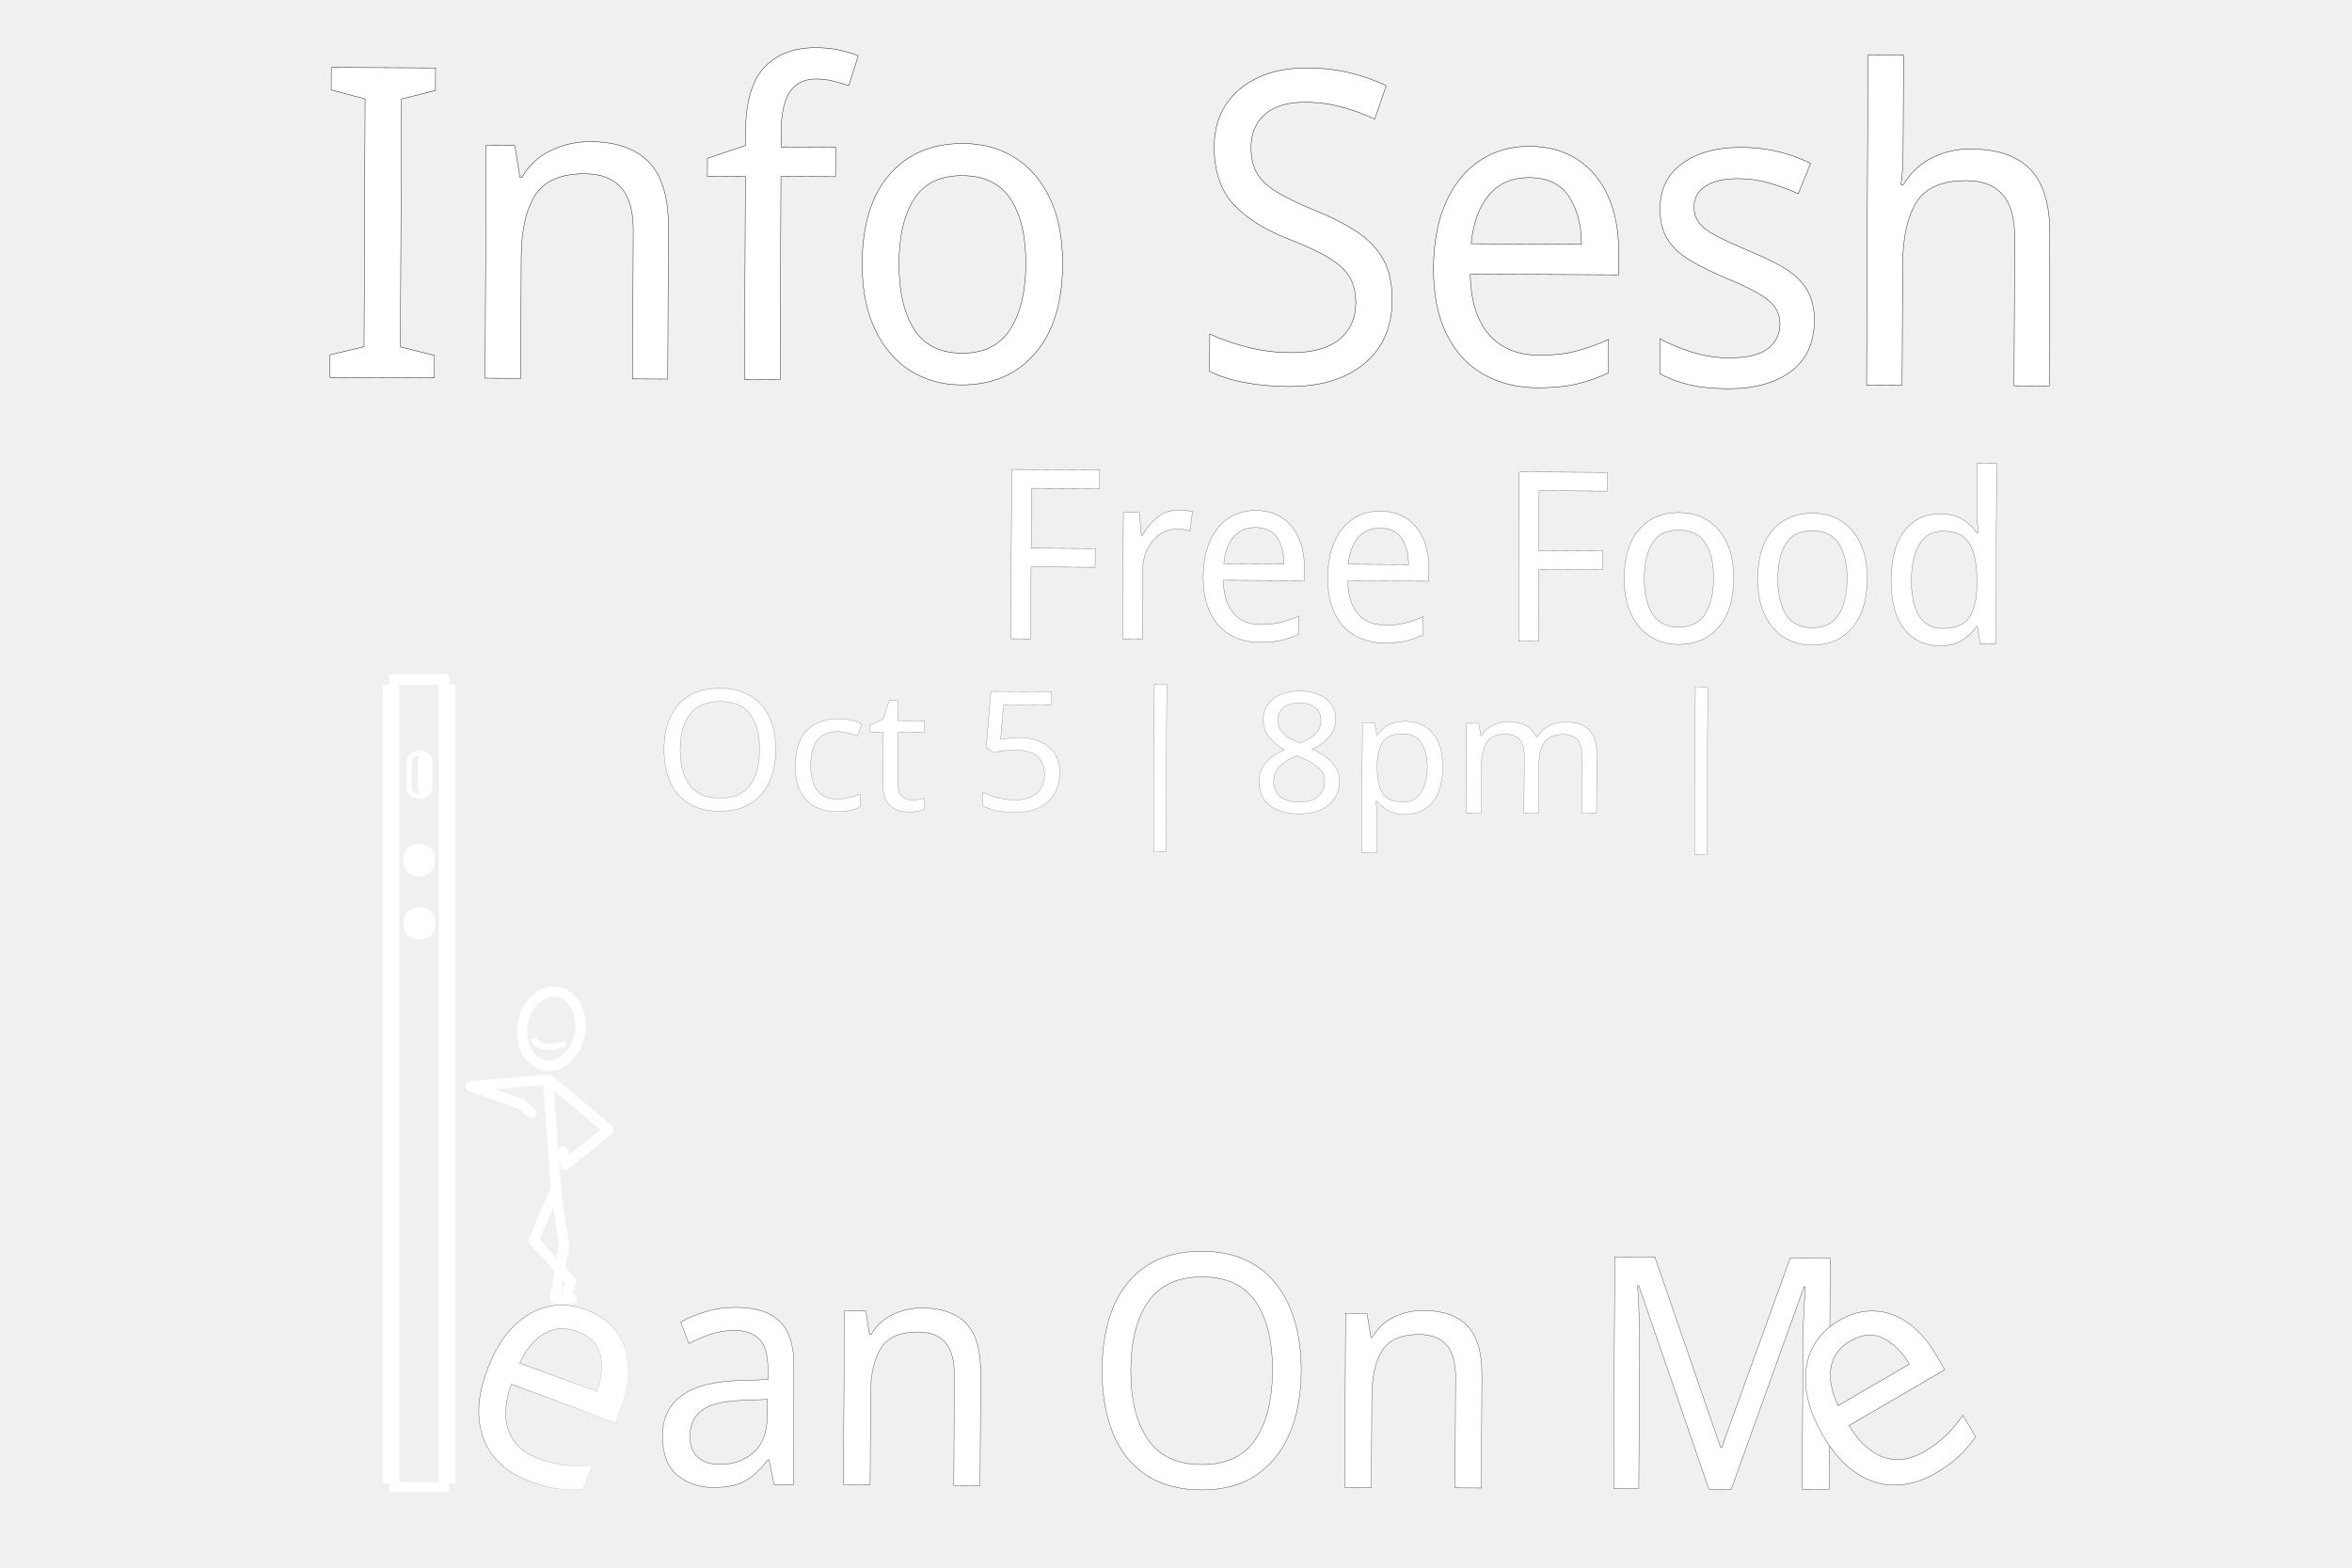
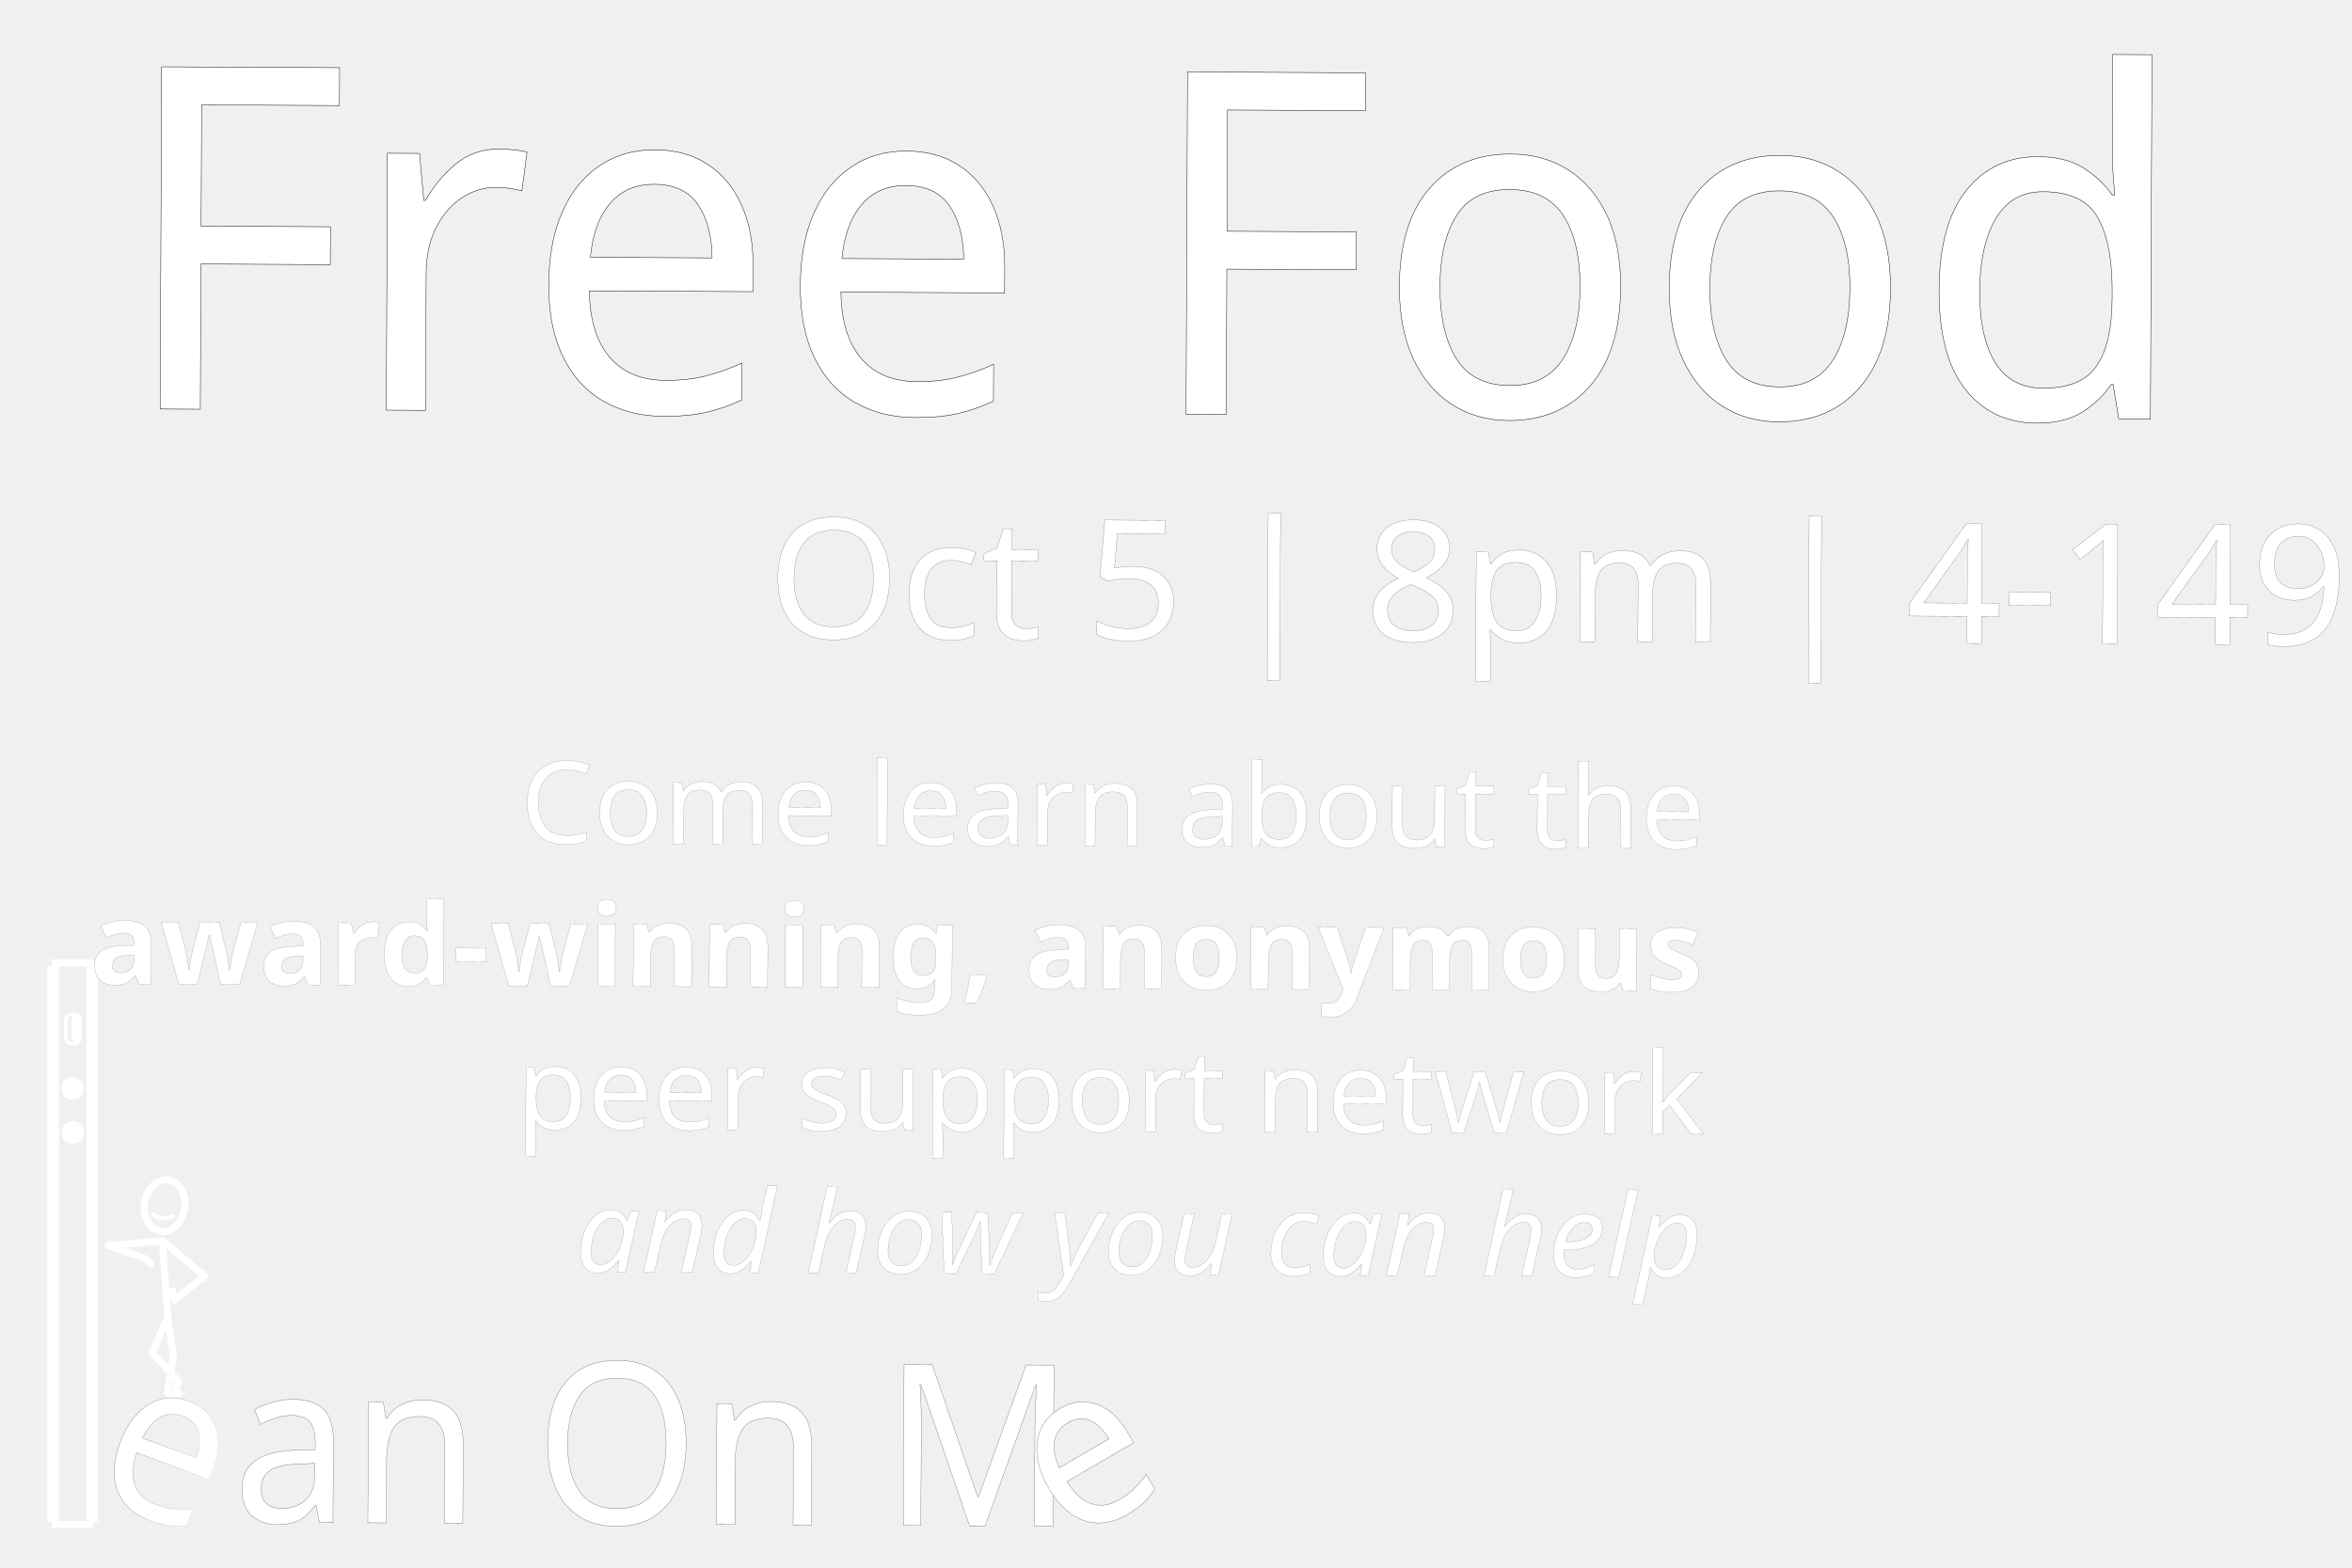
<svg xmlns="http://www.w3.org/2000/svg" xmlns:ns1="http://www.openswatchbook.org/uri/2009/osb" xmlns:xlink="http://www.w3.org/1999/xlink" width="5400" height="3600" id="svg2" version="1.1">
  <defs id="defs4">
    <linearGradient id="linearGradient4005">
      <stop style="stop-color:#000000;stop-opacity:1;" offset="0" id="stop4007" />
      <stop style="stop-color:#000000;stop-opacity:0;" offset="1" id="stop4009" />
    </linearGradient>
    <linearGradient id="linearGradient3999" ns1:paint="solid">
      <stop style="stop-color:#000000;stop-opacity:1;" offset="0" id="stop4001" />
    </linearGradient>
    <filter id="filter3941" x="-0.106" width="1.212" y="-0.003" height="1.006" color-interpolation-filters="sRGB">
      <feGaussianBlur stdDeviation="0.772" id="feGaussianBlur3943" />
    </filter>
    <filter color-interpolation-filters="sRGB" id="filter3941-9" x="-0.106" width="1.212" y="-0.003" height="1.006">
      <feGaussianBlur stdDeviation="0.772" id="feGaussianBlur3943-9" />
    </filter>
    <linearGradient xlink:href="#linearGradient3999" id="linearGradient4003" x1="6443.999" y1="753.226" x2="11868.649" y2="753.226" gradientUnits="userSpaceOnUse" />
    <linearGradient xlink:href="#linearGradient4005" id="linearGradient4011" x1="7087.462" y1="-1593.308" x2="7655.651" y2="-1593.308" gradientUnits="userSpaceOnUse" />
    <linearGradient xlink:href="#linearGradient3999-4" id="linearGradient4003-1" x1="6443.999" y1="753.226" x2="11868.649" y2="753.226" gradientUnits="userSpaceOnUse" />
    <linearGradient id="linearGradient3999-4" ns1:paint="solid">
      <stop style="stop-color:#000000;stop-opacity:1;" offset="0" id="stop4001-2" />
    </linearGradient>
    <linearGradient xlink:href="#linearGradient3999-4-8" id="linearGradient4952-6" gradientUnits="userSpaceOnUse" gradientTransform="translate(1516.014,-3787.832)" x1="6443.999" y1="753.226" x2="11868.649" y2="753.226" />
    <linearGradient id="linearGradient3999-4-8" ns1:paint="solid">
      <stop style="stop-color:#000000;stop-opacity:1;" offset="0" id="stop4001-2-5" />
    </linearGradient>
    <linearGradient xlink:href="#linearGradient3999-4-8" id="linearGradient4971" gradientUnits="userSpaceOnUse" gradientTransform="translate(1516.014,-3787.832)" x1="6443.999" y1="753.226" x2="11868.649" y2="753.226" />
    <linearGradient id="linearGradient4973" ns1:paint="solid">
      <stop style="stop-color:#000000;stop-opacity:1;" offset="0" id="stop4975" />
    </linearGradient>
    <linearGradient y2="753.226" x2="11868.649" y1="753.226" x1="6443.999" gradientTransform="translate(1516.014,-3787.832)" gradientUnits="userSpaceOnUse" id="linearGradient4979" xlink:href="#linearGradient3999-4-8" />
    <linearGradient xlink:href="#linearGradient3999-4-3" id="linearGradient4952-2" gradientUnits="userSpaceOnUse" gradientTransform="translate(1516.014,-3787.832)" x1="6443.999" y1="753.226" x2="11868.649" y2="753.226" />
    <linearGradient id="linearGradient3999-4-3" ns1:paint="solid">
      <stop style="stop-color:#000000;stop-opacity:1;" offset="0" id="stop4001-2-3" />
    </linearGradient>
    <linearGradient xlink:href="#linearGradient3999-4-3" id="linearGradient4971-4" gradientUnits="userSpaceOnUse" gradientTransform="translate(1516.014,-3787.832)" x1="6443.999" y1="753.226" x2="11868.649" y2="753.226" />
    <linearGradient id="linearGradient4973-1" ns1:paint="solid">
      <stop style="stop-color:#000000;stop-opacity:1;" offset="0" id="stop4975-1" />
    </linearGradient>
    <linearGradient y2="753.226" x2="11868.649" y1="753.226" x1="6443.999" gradientTransform="translate(1516.014,-3787.832)" gradientUnits="userSpaceOnUse" id="linearGradient4979-3" xlink:href="#linearGradient3999-4-3" />
    <linearGradient y2="753.226" x2="11868.649" y1="753.226" x1="6443.999" gradientTransform="matrix(0.8952222,0,0,0.8952222,-5847.244,-304.7711)" gradientUnits="userSpaceOnUse" id="linearGradient4981" xlink:href="#linearGradient3999-4-3" />
    <linearGradient xlink:href="#linearGradient3999-4" id="linearGradient5142" gradientUnits="userSpaceOnUse" gradientTransform="translate(913.1458,-2584.792)" x1="6443.999" y1="753.226" x2="11868.649" y2="753.226" />
    <linearGradient xlink:href="#linearGradient4005" id="linearGradient5202" gradientUnits="userSpaceOnUse" x1="7087.462" y1="-1593.308" x2="7655.651" y2="-1593.308" />
-     <linearGradient xlink:href="#linearGradient3999" id="linearGradient5204" gradientUnits="userSpaceOnUse" x1="6443.999" y1="753.226" x2="11868.649" y2="753.226" />
    <linearGradient xlink:href="#linearGradient3999-4-3" id="linearGradient5224" gradientUnits="userSpaceOnUse" gradientTransform="matrix(0.445631,0,0,0.445631,7333.853,-690.4927)" x1="6443.999" y1="753.226" x2="11868.649" y2="753.226" />
    <linearGradient xlink:href="#linearGradient3999-4-8-2" id="linearGradient5208-4" gradientUnits="userSpaceOnUse" gradientTransform="matrix(0.5463085,0,0,0.5463085,5666.66,-1398.691)" x1="6443.999" y1="753.226" x2="11868.649" y2="753.226" />
    <linearGradient id="linearGradient3999-4-8-2" ns1:paint="solid">
      <stop style="stop-color:#000000;stop-opacity:1;" offset="0" id="stop4001-2-5-7" />
    </linearGradient>
    <linearGradient xlink:href="#linearGradient3999-4-8-2" id="linearGradient5245" gradientUnits="userSpaceOnUse" gradientTransform="matrix(0.5463085,0,0,0.5463085,5666.66,-1398.691)" x1="6443.999" y1="753.226" x2="11868.649" y2="753.226" />
    <linearGradient id="linearGradient5247" ns1:paint="solid">
      <stop style="stop-color:#000000;stop-opacity:1;" offset="0" id="stop5249" />
    </linearGradient>
    <linearGradient y2="753.226" x2="11868.649" y1="753.226" x1="6443.999" gradientTransform="matrix(0.5463085,0,0,0.5463085,5666.66,-1398.691)" gradientUnits="userSpaceOnUse" id="linearGradient5253" xlink:href="#linearGradient3999-4-8-2" />
    <linearGradient xlink:href="#linearGradient3999-4-8-2" id="linearGradient5290" gradientUnits="userSpaceOnUse" gradientTransform="matrix(0.5463085,0,0,0.5463085,5315.646,-179.0879)" x1="6443.999" y1="753.226" x2="11868.649" y2="753.226" />
-     <linearGradient xlink:href="#linearGradient3999-4-8-2" id="linearGradient5312" gradientUnits="userSpaceOnUse" gradientTransform="matrix(0.5463085,0,0,0.5463085,6621.345,-4646.429)" x1="6443.999" y1="753.226" x2="11868.649" y2="753.226" />
-     <linearGradient xlink:href="#linearGradient3999-4-8" id="linearGradient5460" gradientUnits="userSpaceOnUse" gradientTransform="matrix(0.5463085,0,0,0.5463085,5636.392,-1433.032)" x1="6443.999" y1="753.226" x2="11868.649" y2="753.226" />
-     <linearGradient xlink:href="#linearGradient3999-4-3" id="linearGradient5468" gradientUnits="userSpaceOnUse" gradientTransform="matrix(0.4018223,0,0,0.4018223,5330.741,-856.9944)" x1="6443.999" y1="753.226" x2="11868.649" y2="753.226" />
+     <linearGradient xlink:href="#linearGradient3999-4-8-2" id="linearGradient3508" gradientUnits="userSpaceOnUse" gradientTransform="matrix(0.5463085,0,0,0.5463085,3032.472,-4437.293)" x1="6443.999" y1="753.226" x2="11868.649" y2="753.226" />
+     <linearGradient xlink:href="#linearGradient3999-4-3-7" id="linearGradient3540-1" gradientUnits="userSpaceOnUse" gradientTransform="matrix(0.4018223,0,0,0.4018223,5422.381,-1211.914)" x1="6443.999" y1="753.226" x2="11868.649" y2="753.226" />
+     <linearGradient id="linearGradient3999-4-3-7" ns1:paint="solid">
+       <stop style="stop-color:#000000;stop-opacity:1;" offset="0" id="stop4001-2-3-4" />
+     </linearGradient>
+     <linearGradient xlink:href="#linearGradient3999-4-3-7" id="linearGradient3555" gradientUnits="userSpaceOnUse" gradientTransform="matrix(0.4018223,0,0,0.4018223,5422.381,-1211.914)" x1="6443.999" y1="753.226" x2="11868.649" y2="753.226" />
+     <linearGradient id="linearGradient3557" ns1:paint="solid">
+       <stop style="stop-color:#000000;stop-opacity:1;" offset="0" id="stop3559" />
+     </linearGradient>
+     <linearGradient xlink:href="#linearGradient3999-4-3-7" id="linearGradient3561" gradientUnits="userSpaceOnUse" gradientTransform="matrix(0.4018223,0,0,0.4018223,5422.381,-1211.914)" x1="6443.999" y1="753.226" x2="11868.649" y2="753.226" />
+     <linearGradient id="linearGradient3563" ns1:paint="solid">
+       <stop style="stop-color:#000000;stop-opacity:1;" offset="0" id="stop3565" />
+     </linearGradient>
+     <linearGradient y2="753.226" x2="11868.649" y1="753.226" x1="6443.999" gradientTransform="matrix(0.4018223,0,0,0.4018223,5422.381,-1211.914)" gradientUnits="userSpaceOnUse" id="linearGradient3570" xlink:href="#linearGradient3999-4-3-7" />
+     <linearGradient xlink:href="#linearGradient3999-4-3-7" id="linearGradient3887" gradientUnits="userSpaceOnUse" gradientTransform="matrix(0.2746752,0,0,0.2746752,6101.314,-526.4704)" x1="6443.999" y1="753.226" x2="11868.649" y2="753.226" />
+     <linearGradient xlink:href="#linearGradient3999" id="linearGradient3917" gradientUnits="userSpaceOnUse" x1="6443.999" y1="753.226" x2="11868.649" y2="753.226" />
+     <linearGradient xlink:href="#linearGradient3999-4-8" id="linearGradient3965" gradientUnits="userSpaceOnUse" gradientTransform="matrix(1.103954,0,0,1.103954,-279.9777,-2622.145)" x1="6443.999" y1="753.226" x2="11868.649" y2="753.226" />
+     <linearGradient xlink:href="#linearGradient3999-4-3-7" id="linearGradient4002" gradientUnits="userSpaceOnUse" gradientTransform="matrix(0.2746752,0,0,0.2746752,6259.769,-623.8929)" x1="6443.999" y1="753.226" x2="11868.649" y2="753.226" />
+     <linearGradient xlink:href="#linearGradient3999-4-3" id="linearGradient4062" gradientUnits="userSpaceOnUse" gradientTransform="matrix(0.4018223,0,0,0.4018223,5618.688,-1300.623)" x1="6443.999" y1="753.226" x2="11868.649" y2="753.226" />
  </defs>
  <g id="layer1" transform="translate(2135.677,963.6813)">
    <text id="text3003" y="423.788" x="768.571" style="font-size:40px;font-style:normal;font-weight:normal;line-height:125%;letter-spacing:0px;word-spacing:0px;fill:#000000;fill-opacity:1;stroke:none;font-family:Sans" xml:space="preserve">
      <tspan y="423.788" x="768.571" id="tspan3005" />
    </text>
    <g id="g3138" transform="translate(232.3097,1221.536)">
      <g id="g3049-5-6" transform="matrix(0.8930175,0.1283321,-0.1283321,0.8930175,-7643.254,-1992.17)" style="fill:#ffffff;fill-opacity:1">
        <text xml:space="preserve" style="font-size:362.43px;font-style:normal;font-weight:normal;line-height:125%;letter-spacing:0px;word-spacing:0px;fill:#ffffff;fill-opacity:1;stroke:none;font-family:Sans" x="2850.383" y="1407.815" id="text2989-9-8-5-0" transform="matrix(0.8545366,-0.4643157,0.4507468,0.92531,0,0)">
          <tspan style="font-style:normal;font-variant:normal;font-weight:normal;font-stretch:normal;fill:#ffffff;fill-opacity:1;font-family:sans;-inkscape-font-specification:sans" id="tspan2991-4-8-9-5" x="2850.383" y="1407.815" />
        </text>
        <g id="g3136">
          <g transform="matrix(3.994878,-0.5740886,0.5740886,3.994878,3262.293,-4102.059)" id="g4251" />
          <g id="g3962" transform="matrix(0.6294846,0,0,0.6294846,2397.915,840.3606)">
            <g transform="matrix(1.522854,0.01599388,0.01599388,1.631851,-3944.727,2224.676)" id="g3172" style="stroke:#000000;stroke-opacity:1">
-               <g id="g5168" transform="matrix(0.7477978,0,0,0.7477978,2433.322,100.5723)">
+               <g id="g5168" transform="matrix(0.5200022,0,0,0.5200022,3155.965,361.1631)">
                <g style="fill:#ffffff;fill-opacity:1;stroke:#ffffff;stroke-opacity:1" transform="matrix(4.654313,-0.6688535,0.6223597,4.33078,3922.065,-3927.055)" id="g4285">
                  <g style="stroke:#ffffff;stroke-opacity:1" transform="translate(-941.6658,-20.57612)" id="g4047">
                    <g style="stroke:#ffffff;stroke-opacity:1" id="g4023" transform="translate(0,-74)">
                      <g style="stroke:#ffffff;stroke-opacity:1" transform="translate(-729.6875,-56.25)" id="g4057">
                        <rect y="570.435" x="2201.177" height="610.924" width="37.645" id="rect3165" style="fill:#8f8f8f;fill-opacity:0;stroke:#ffffff;stroke-width:7.751;stroke-miterlimit:4;stroke-opacity:1;stroke-dasharray:none;stroke-dashoffset:0" />
                        <rect transform="matrix(0.5086977,0,0,1,1082.093,0)" y="576.36" x="2185" height="600" width="17.5" id="rect3167" style="fill:#ffffff;fill-opacity:1;stroke:#ffffff;stroke-width:8.694;stroke-miterlimit:4;stroke-opacity:1;stroke-dasharray:none;stroke-dashoffset:0;filter:url(#filter3941)" />
                        <rect transform="matrix(0.5086977,0,0,1,1125.919,1.9978235e-5)" y="576.36" x="2185" height="600" width="17.5" id="rect3167-8" style="fill:#ffffff;fill-opacity:1;stroke:#ffffff;stroke-width:8.694;stroke-miterlimit:4;stroke-opacity:1;stroke-dasharray:none;stroke-dashoffset:0;filter:url(#filter3941-9)" />
                        <rect ry="6.564" y="626.36" x="2212.5" height="32.09" width="15.625" id="rect3983" style="fill:#ffffff;fill-opacity:0;stroke:#ffffff;stroke-width:3.876;stroke-miterlimit:4;stroke-opacity:1;stroke-dasharray:none;stroke-dashoffset:0" />
                        <rect ry="3.529" y="628.86" x="2220.625" height="26.949" width="6.875" id="rect3985" style="fill:#ffffff;fill-opacity:1;stroke:#ffffff;stroke-width:3.101;stroke-miterlimit:4;stroke-opacity:1;stroke-dasharray:none;stroke-dashoffset:0" />
                        <rect rx="11.813" ry="10.565" y="695.127" x="2208.125" height="24.09" width="23.626" id="rect3983-9" style="fill:#ffffff;fill-opacity:1;stroke:#ffffff;stroke-width:0.465;stroke-miterlimit:4;stroke-opacity:1;stroke-dasharray:none;stroke-dashoffset:0" />
                        <rect rx="11.813" ry="10.565" y="742.94" x="2208.437" height="24.09" width="23.626" id="rect3983-9-8" style="fill:#ffffff;fill-opacity:1;stroke:#ffffff;stroke-width:0.465;stroke-miterlimit:4;stroke-opacity:1;stroke-dasharray:none;stroke-dashoffset:0" />
                      </g>
                    </g>
                  </g>
                </g>
                <g style="fill:#ffffff;fill-opacity:1;stroke:#ffffff;stroke-opacity:1" id="g3178" transform="matrix(1.869355,-0.2686379,0.2499641,1.739412,5823.591,-2106.996)">
                  <g style="stroke:#ffffff;stroke-opacity:1" id="g4273" transform="translate(0,-12)">
                    <path style="fill:#ffffff;fill-opacity:0;stroke:#ffffff;stroke-width:19.299;stroke-miterlimit:4;stroke-opacity:1;stroke-dasharray:none;stroke-dashoffset:0" id="path4087" d="m 956.25,158.438 c 0,38.833 -24.484,70.312 -54.688,70.312 -30.203,0 -54.688,-31.48 -54.688,-70.312 0,-38.833 24.484,-70.312 54.688,-70.312 30.203,0 54.688,31.48 54.688,70.312 z" transform="matrix(0.9863699,0.1645431,-0.1645431,0.9863699,-107.8918,230.5484)" />
                    <path style="fill:none;stroke:#ffffff;stroke-width:19.299;stroke-linecap:round;stroke-linejoin:round;stroke-miterlimit:4;stroke-opacity:1;stroke-dasharray:none" d="M 749.26,632.551 764.49,841.66" id="path4089" />
                    <path style="fill:none;stroke:#ffffff;stroke-width:19.299;stroke-linecap:round;stroke-linejoin:round;stroke-miterlimit:4;stroke-opacity:1;stroke-dasharray:none" d="M 604.665,643.095 750.185,631.156" id="path4089-8" />
                    <path style="fill:none;stroke:#ffffff;stroke-width:19.299;stroke-linecap:round;stroke-linejoin:round;stroke-miterlimit:4;stroke-opacity:1;stroke-dasharray:none" d="M 718.146,693.899 700.108,677.731 603.508,643.261" id="path4089-8-2" />
                    <path style="fill:none;stroke:#ffffff;stroke-width:19.299;stroke-linecap:round;stroke-linejoin:round;stroke-miterlimit:4;stroke-opacity:1;stroke-dasharray:none" d="M 863.074,725.292 751.104,631.582" id="path4089-8-8" />
                    <path style="fill:none;stroke:#ffffff;stroke-width:19.299;stroke-linecap:round;stroke-linejoin:round;stroke-miterlimit:4;stroke-opacity:1;stroke-dasharray:none" d="m 777.471,766.466 4.507,24.541 80.138,-64.015" id="path4089-8-2-3" />
                    <path style="fill:none;stroke:#ffffff;stroke-width:19.299;stroke-linecap:round;stroke-linejoin:round;stroke-miterlimit:4;stroke-opacity:1;stroke-dasharray:none" d="M 779.262,943.215 764.612,844.871" id="path4089-8-8-9" />
                    <path style="fill:none;stroke:#ffffff;stroke-width:19.299;stroke-linecap:round;stroke-linejoin:round;stroke-miterlimit:4;stroke-opacity:1;stroke-dasharray:none" d="m 779.257,943.848 -16.426,99.09 31.269,1.016" id="path4089-8-8-9-0" />
                    <path style="fill:none;stroke:#ffffff;stroke-width:19.299;stroke-linecap:round;stroke-linejoin:round;stroke-miterlimit:4;stroke-opacity:1;stroke-dasharray:none" d="m 722.46,933.048 40.456,-94.292" id="path4089-8-8-9-5" />
                    <path style="fill:none;stroke:#ffffff;stroke-width:19.299;stroke-linecap:round;stroke-linejoin:round;stroke-miterlimit:4;stroke-opacity:1;stroke-dasharray:none" d="m 722.631,934.541 70.191,76.5 -6.269,18.203" id="path4089-8-8-9-0-5" />
                  </g>
                  <path style="fill:none;stroke:#ffffff;stroke-width:11.579;stroke-linecap:round;stroke-linejoin:miter;stroke-miterlimit:4;stroke-opacity:1;stroke-dasharray:none" d="m 724.195,546.19 c 12.541,14.46 39.527,12.815 53.501,5.736 l 0,0" id="path4297" />
                </g>
-                 <text xml:space="preserve" style="font-size:1074.252px;font-style:normal;font-weight:normal;line-height:125%;letter-spacing:0px;word-spacing:0px;fill:#ffffff;fill-opacity:1;stroke:url(#linearGradient5204);stroke-opacity:1;font-family:Sans" x="6444.499" y="1131.893" id="text2989-6-4" transform="matrix(0.9904805,-0.137653,0.137653,0.9904805,0,0)">
-                   <tspan id="tspan3995" style="font-style:normal;font-variant:normal;font-weight:normal;font-stretch:normal;fill:#ffffff;fill-opacity:1;stroke:url(#linearGradient5204);stroke-opacity:1;font-family:Raleway;-inkscape-font-specification:Raleway" x="6444.499" y="1131.893">     an On M</tspan>
+                 <text xml:space="preserve" style="font-size:1074.252px;font-style:normal;font-weight:normal;line-height:125%;letter-spacing:0px;word-spacing:0px;fill:#ffffff;fill-opacity:1;stroke:url(#linearGradient3917);stroke-opacity:1;font-family:Sans" x="6444.499" y="1131.893" id="text2989-6-4" transform="matrix(0.9904805,-0.137653,0.137653,0.9904805,0,0)">
+                   <tspan id="tspan3995" style="font-style:normal;font-variant:normal;font-weight:normal;font-stretch:normal;fill:#ffffff;fill-opacity:1;stroke:url(#linearGradient3917);stroke-opacity:1;font-family:Raleway;-inkscape-font-specification:Raleway" x="6444.499" y="1131.893">     an On M</tspan>
                </text>
                <text xml:space="preserve" style="font-size:1074.252px;font-style:normal;font-weight:normal;line-height:125%;letter-spacing:0px;word-spacing:0px;fill:#ffffff;fill-opacity:1;stroke:#000000;stroke-opacity:1;font-family:Sans" x="9769.292" y="6782.621" id="text2989-6-4-5" transform="matrix(0.7886073,-0.5865912,0.6590239,0.7778553,0,0)">
                  <tspan style="font-style:normal;font-variant:normal;font-weight:normal;font-stretch:normal;fill:#ffffff;fill-opacity:1;stroke:#000000;stroke-opacity:1;font-family:Raleway;-inkscape-font-specification:Raleway" id="tspan2991-0-9-1" x="9769.292" y="6782.621">e</tspan>
                </text>
                <text xml:space="preserve" style="font-size:1074.252px;font-style:normal;font-weight:normal;line-height:125%;letter-spacing:0px;word-spacing:0px;fill:#ffffff;fill-opacity:1;stroke:url(#linearGradient5202);stroke-opacity:1;font-family:Sans" x="7049.277" y="-1313.467" id="text2989-6-4-5-8" transform="matrix(0.97436,0.1857645,-0.234536,0.9815998,0,0)">
                  <tspan style="font-style:normal;font-variant:normal;font-weight:normal;font-stretch:normal;fill:#ffffff;fill-opacity:1;stroke:url(#linearGradient5202);stroke-opacity:1;font-family:Raleway;-inkscape-font-specification:Raleway" id="tspan2991-0-9-1-3" x="7049.277" y="-1313.467">e</tspan>
                </text>
              </g>
              <text transform="matrix(0.9904805,-0.137653,0.137653,0.9904805,0,0)" id="text2989-6-4-3" y="-1452.9" x="7357.645" style="font-size:1074.252px;font-style:normal;font-weight:normal;line-height:125%;letter-spacing:0px;word-spacing:0px;fill:#ffffff;fill-opacity:1;stroke:url(#linearGradient5142);stroke-width:1;stroke-opacity:1;font-family:Sans" xml:space="preserve">
-                 <tspan y="-1452.9" x="7357.645" style="font-style:normal;font-variant:normal;font-weight:normal;font-stretch:normal;fill:#ffffff;fill-opacity:1;stroke:url(#linearGradient5142);stroke-width:1;stroke-opacity:1;font-family:Raleway;-inkscape-font-specification:Raleway" id="tspan4942">Info Sesh</tspan>
+                 <tspan y="-1452.9" x="7357.645" style="font-style:normal;font-variant:normal;font-weight:normal;font-stretch:normal;fill:#ffffff;fill-opacity:1;stroke:url(#linearGradient5142);stroke-width:1;stroke-opacity:1;font-family:Raleway;-inkscape-font-specification:Raleway" id="tspan4942" />
              </text>
-               <text transform="matrix(0.9904805,-0.137653,0.137653,0.9904805,0,0)" id="text2989-6-4-3-7" y="-814.669" x="9157.074" style="font-size:586.873px;font-style:normal;font-weight:normal;line-height:125%;letter-spacing:0px;word-spacing:0px;fill:#ffffff;fill-opacity:1;stroke:url(#linearGradient5460);stroke-width:0.546;stroke-opacity:1;font-family:Sans" xml:space="preserve">
-                 <tspan y="-814.669" x="9157.074" style="font-style:normal;font-variant:normal;font-weight:normal;font-stretch:normal;fill:#ffffff;fill-opacity:1;stroke:url(#linearGradient5460);stroke-width:0.546;stroke-opacity:1;font-family:Raleway;-inkscape-font-specification:Raleway" id="tspan5049">Free Food</tspan>
+               <text transform="matrix(0.9904805,-0.137653,0.137653,0.9904805,0,0)" id="text2989-6-4-3-7" y="-1372.587" x="6834.452" style="font-size:1185.926px;font-style:normal;font-weight:normal;line-height:125%;letter-spacing:0px;word-spacing:0px;fill:#ffffff;fill-opacity:1;stroke:url(#linearGradient3965);stroke-width:1.104;stroke-opacity:1;font-family:Sans" xml:space="preserve">
+                 <tspan y="-1372.587" x="6834.452" style="font-style:normal;font-variant:normal;font-weight:normal;font-stretch:normal;fill:#ffffff;fill-opacity:1;stroke:url(#linearGradient3965);stroke-width:1.104;stroke-opacity:1;font-family:Raleway;-inkscape-font-specification:Raleway" id="tspan5049">Free Food</tspan>
              </text>
-               <text transform="matrix(1.033586,-0.1440431,0.1315133,0.9491776,0,0)" id="text2989-6-4-3-8" y="-402.175" x="7920.284" style="font-size:431.659px;font-style:normal;font-weight:normal;line-height:125%;letter-spacing:0px;word-spacing:0px;fill:#ffffff;fill-opacity:1;stroke:url(#linearGradient5468);stroke-width:0.402;stroke-opacity:1;font-family:Sans" xml:space="preserve">
-                 <tspan y="-402.175" x="7920.284" style="font-style:normal;font-variant:normal;font-weight:normal;font-stretch:normal;fill:#ffffff;fill-opacity:1;stroke:url(#linearGradient5468);stroke-width:0.402;stroke-opacity:1;font-family:Raleway;-inkscape-font-specification:Raleway" id="tspan5084">Oct 5 | 8pm |  </tspan>
-                 <tspan y="137.398" x="7920.284" style="font-style:normal;font-variant:normal;font-weight:normal;font-stretch:normal;fill:#ffffff;fill-opacity:1;stroke:url(#linearGradient5468);stroke-width:0.402;stroke-opacity:1;font-family:Raleway;-inkscape-font-specification:Raleway" id="tspan5086" />
-               </text>
-               <text transform="matrix(0.9904805,-0.137653,0.137653,0.9904805,0,0)" id="text2989-6-4-3-7-7" y="-4028.067" x="10142.028" style="font-size:586.873px;font-style:normal;font-weight:normal;line-height:125%;letter-spacing:0px;word-spacing:0px;fill:#ffffff;fill-opacity:1;stroke:url(#linearGradient5312);stroke-width:0.546;stroke-opacity:1;font-family:Sans" xml:space="preserve">
-                 <tspan y="-4028.067" x="10142.028" style="font-style:normal;font-variant:normal;font-weight:normal;font-stretch:normal;fill:#ffffff;fill-opacity:1;stroke:url(#linearGradient5312);stroke-width:0.546;stroke-opacity:1;font-family:Raleway;-inkscape-font-specification:Raleway" id="tspan5292">Learn How You Can Develop</tspan>
-                 <tspan y="-3294.475" x="10142.028" style="font-style:normal;font-variant:normal;font-weight:normal;font-stretch:normal;fill:#ffffff;fill-opacity:1;stroke:url(#linearGradient5312);stroke-width:0.546;stroke-opacity:1;font-family:Raleway;-inkscape-font-specification:Raleway" id="tspan5296">The Anonymous Peer Support Network for MIT</tspan>
+               <text transform="matrix(1.033586,-0.1440431,0.1315133,0.9491776,0,0)" id="text2989-6-4-3-8" y="-845.803" x="8208.235" style="font-size:431.659px;font-style:normal;font-weight:normal;line-height:125%;letter-spacing:0px;word-spacing:0px;fill:#ffffff;fill-opacity:1;stroke:url(#linearGradient4062);stroke-width:0.402;stroke-opacity:1;font-family:Sans" xml:space="preserve">
+                 <tspan y="-845.803" x="8208.235" style="font-style:normal;font-variant:normal;font-weight:normal;font-stretch:normal;fill:#ffffff;fill-opacity:1;stroke:url(#linearGradient4062);stroke-width:0.402;stroke-opacity:1;font-family:Raleway;-inkscape-font-specification:Raleway" id="tspan5084">Oct 5 | 8pm | 4-149  </tspan>
+                 <tspan y="-306.23" x="8208.235" style="font-style:normal;font-variant:normal;font-weight:normal;font-stretch:normal;fill:#ffffff;fill-opacity:1;stroke:url(#linearGradient4062);stroke-width:0.402;stroke-opacity:1;font-family:Raleway;-inkscape-font-specification:Raleway" id="tspan5086" />
              </text>
              <flowRoot xml:space="preserve" id="flowRoot5314" style="fill:black;stroke:none;stroke-opacity:1;stroke-width:1px;stroke-linejoin:miter;stroke-linecap:butt;fill-opacity:1;font-family:Sans;font-style:normal;font-weight:normal;font-size:40px;line-height:125%;letter-spacing:0px;word-spacing:0px">
                <flowRegion id="flowRegion5316">
                  <rect id="rect5318" width="662.026" height="220.675" x="8848.035" y="2717.298" />
                </flowRegion>
                <flowPara id="flowPara5320" />
              </flowRoot>
              <flowRoot xml:space="preserve" id="flowRoot5322" style="fill:black;stroke:none;stroke-opacity:1;stroke-width:1px;stroke-linejoin:miter;stroke-linecap:butt;fill-opacity:1;font-family:Sans;font-style:normal;font-weight:normal;font-size:40px;line-height:125%;letter-spacing:0px;word-spacing:0px">
                <flowRegion id="flowRegion5324">
                  <rect id="rect5326" width="3646.399" height="273.217" x="9499.553" y="1550.871" />
                </flowRegion>
                <flowPara id="flowPara5328" />
              </flowRoot>
+               <text transform="matrix(1.033586,-0.1440431,0.1315133,0.9491776,0,0)" id="text2989-6-4-3-8-0" y="-312.99" x="11906.232" style="font-size:295.07px;font-style:normal;font-weight:normal;text-align:end;line-height:125%;letter-spacing:0px;word-spacing:0px;text-anchor:end;fill:#ffffff;fill-opacity:1;stroke:url(#linearGradient4002);stroke-width:0.275;stroke-opacity:1;font-family:Sans" xml:space="preserve">
+                 <tspan y="-312.99" x="11981.152" style="font-style:normal;font-variant:normal;font-weight:normal;font-stretch:normal;text-align:end;text-anchor:end;fill:#ffffff;fill-opacity:1;stroke:url(#linearGradient4002);stroke-width:0.275;stroke-opacity:1;font-family:Raleway;-inkscape-font-specification:Raleway Bold" id="tspan5084-9">Come learn about the </tspan>
+                 <tspan y="55.848" x="11977.118" style="font-style:normal;font-variant:normal;font-weight:bold;font-stretch:normal;text-align:end;text-anchor:end;fill:#ffffff;fill-opacity:1;stroke:url(#linearGradient4002);stroke-width:0.275;stroke-opacity:1;font-family:Raleway;-inkscape-font-specification:Raleway Bold" id="tspan3781">award-winning, anonymous </tspan>
+                 <tspan y="424.686" x="11906.232" style="font-style:normal;font-variant:normal;font-weight:normal;font-stretch:normal;text-align:end;text-anchor:end;fill:#ffffff;fill-opacity:1;stroke:url(#linearGradient4002);stroke-width:0.275;stroke-opacity:1;font-family:Raleway;-inkscape-font-specification:Raleway Bold" id="tspan3685">peer support network</tspan>
+                 <tspan y="793.524" x="11979.424" style="font-style:italic;font-variant:normal;font-weight:normal;font-stretch:normal;text-align:end;text-anchor:end;fill:#ffffff;fill-opacity:1;stroke:url(#linearGradient4002);stroke-width:0.275;stroke-opacity:1;font-family:Raleway;-inkscape-font-specification:Raleway Bold" id="tspan3889">and how you can help </tspan>
+                 <tspan y="1162.362" x="11906.232" style="font-style:normal;font-variant:normal;font-weight:normal;font-stretch:normal;text-align:end;text-anchor:end;fill:#ffffff;fill-opacity:1;stroke:url(#linearGradient4002);stroke-width:0.275;stroke-opacity:1;font-family:Raleway;-inkscape-font-specification:Raleway" id="tspan5086-4" />
+               </text>
            </g>
          </g>
        </g>
      </g>
      <flowRoot xml:space="preserve" id="flowRoot3143" style="font-size:40px;font-style:normal;font-weight:normal;line-height:125%;letter-spacing:0px;word-spacing:0px;fill:#000000;fill-opacity:1;stroke:none;font-family:Sans" transform="translate(-2.5,417.3597)">
        <flowRegion id="flowRegion3145">
          <rect id="rect3147" width="1599.829" height="574.524" x="932.497" y="597.868" />
        </flowRegion>
        <flowPara id="flowPara3149" />
      </flowRoot>
    </g>
  </g>
</svg>
